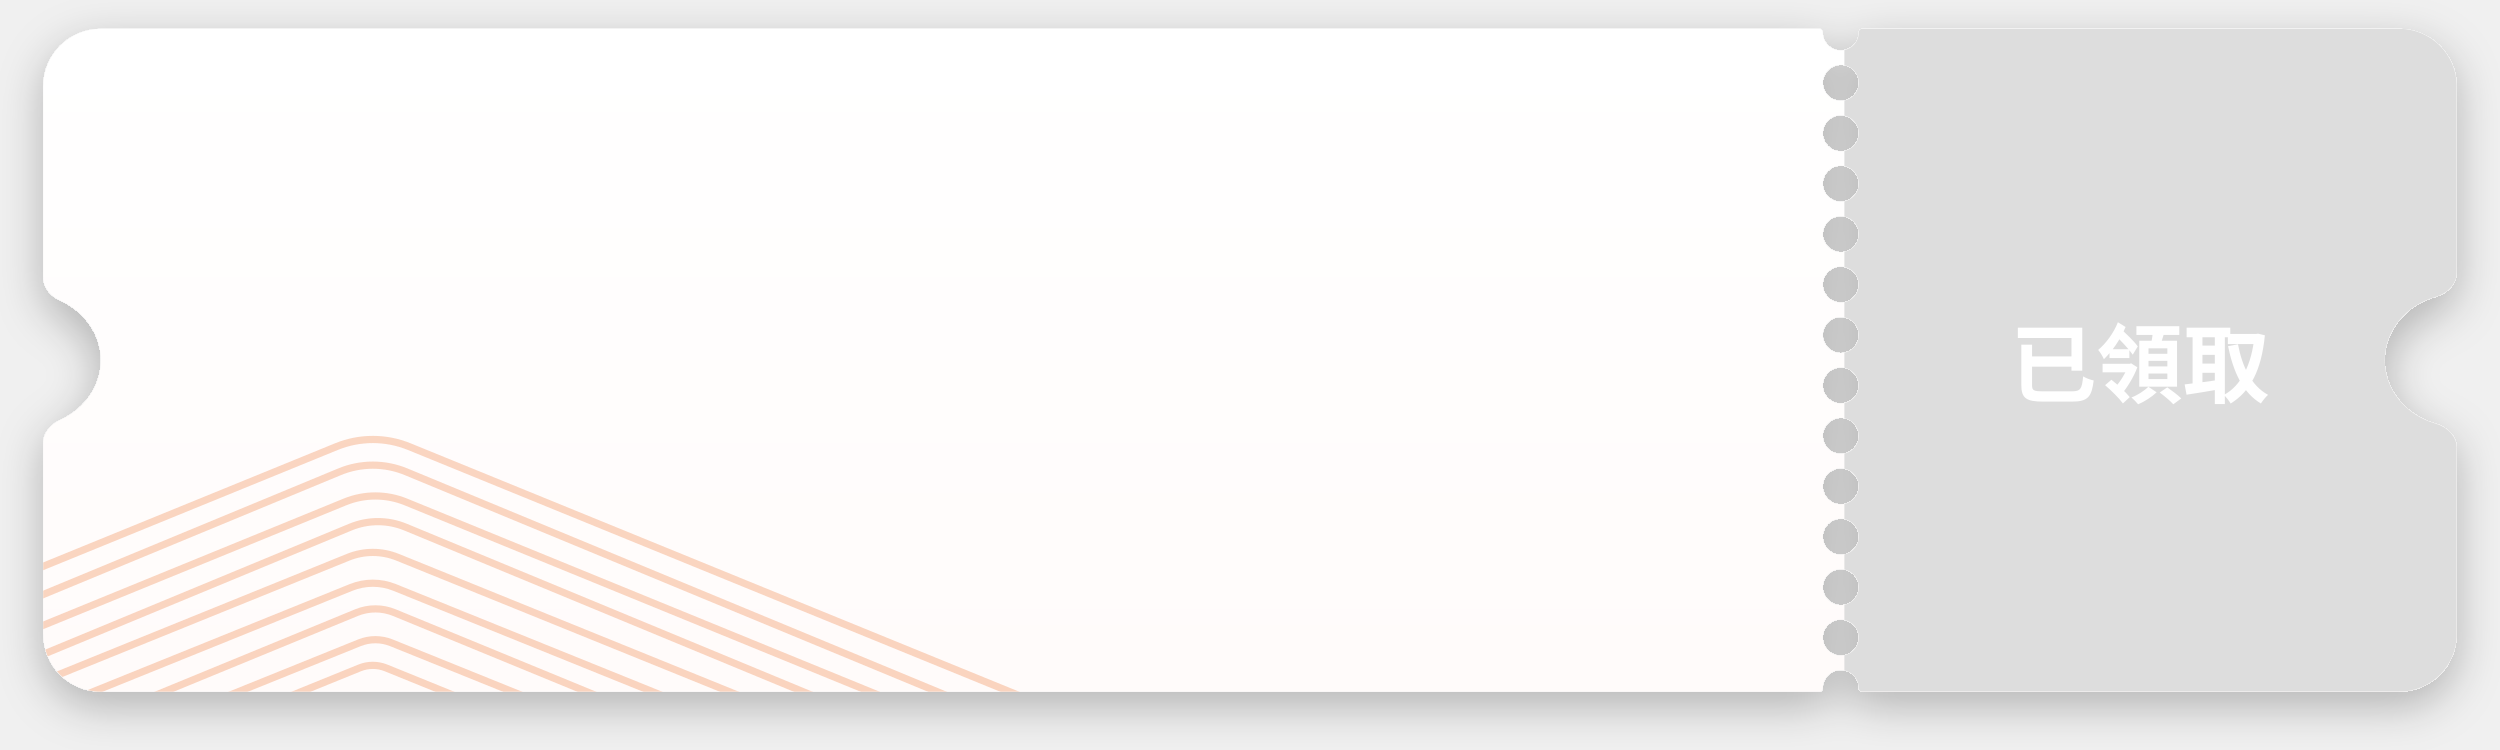
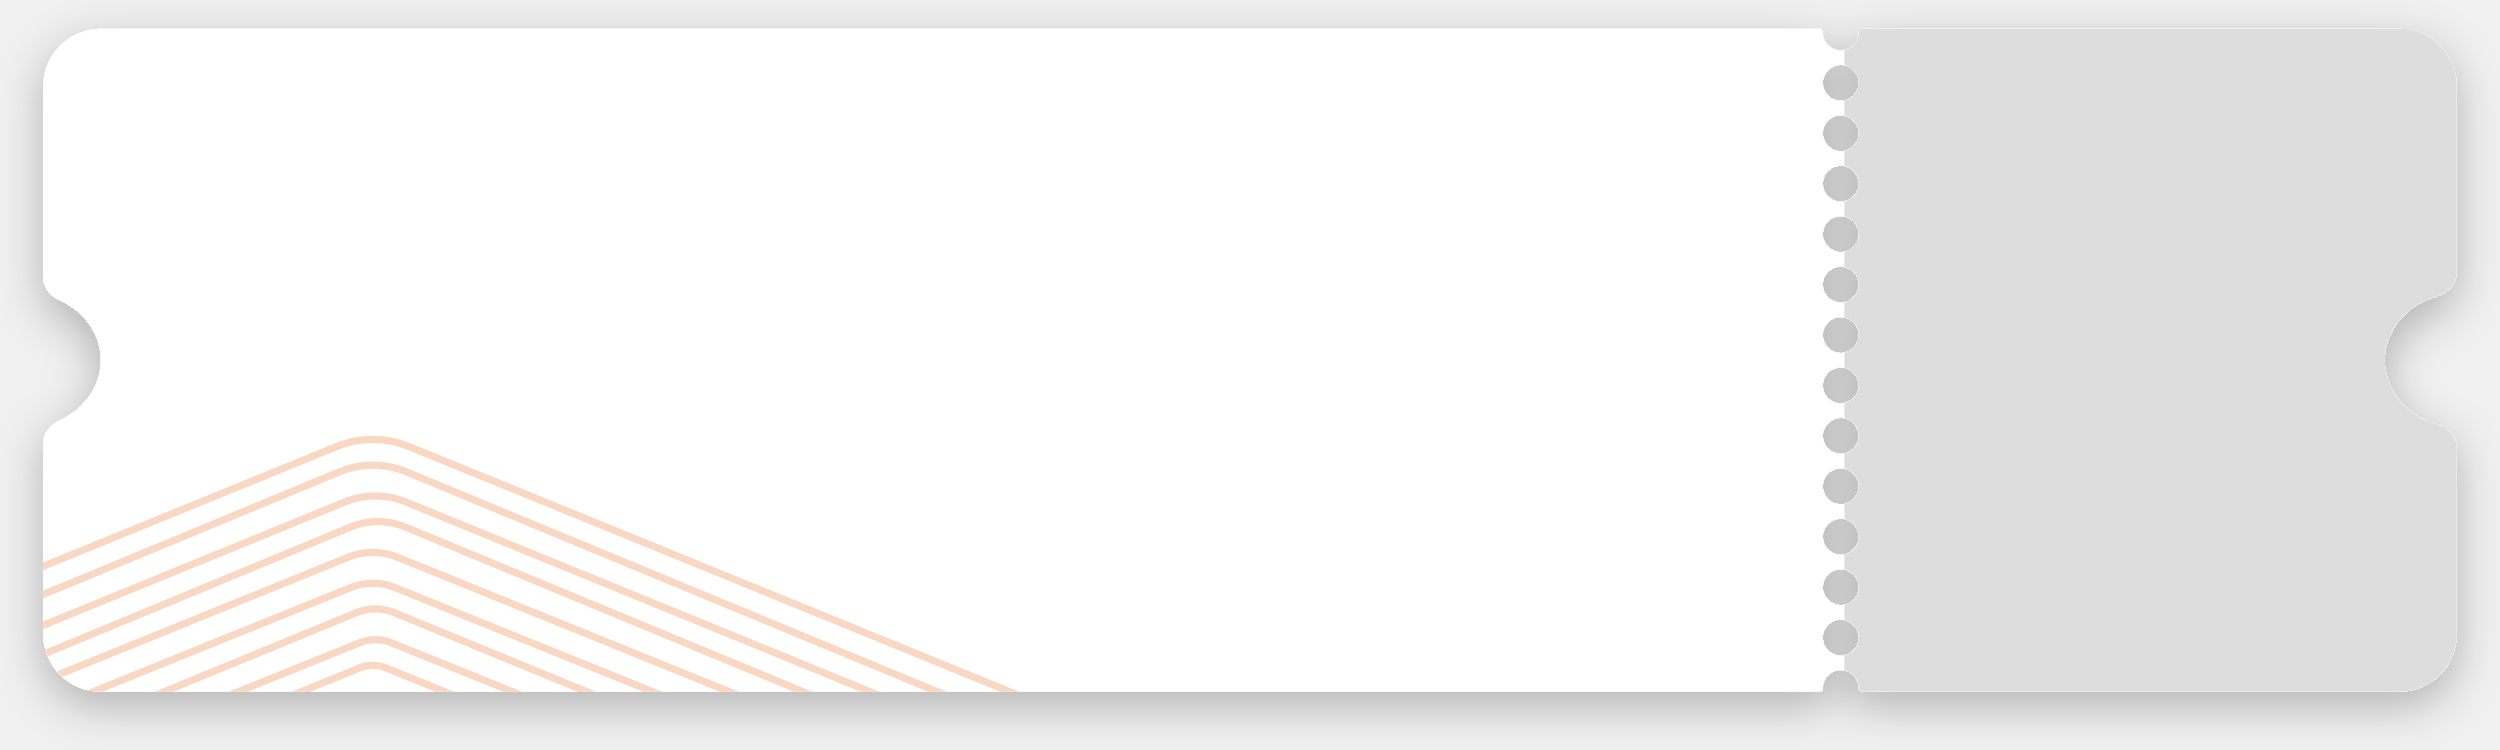
<svg xmlns="http://www.w3.org/2000/svg" width="347" height="104" viewBox="0 0 347 104" fill="none">
-   <g filter="url(#pw09kv3qha)">
-     <path fill-rule="evenodd" clip-rule="evenodd" d="M255.5 7a2.5 2.5 0 0 0 2.5-2.5c0-.26.193-.5.453-.5H333a8 8 0 0 1 8 8v25.8c0 1.657-1.369 2.956-2.962 3.41C333.961 42.372 331 45.868 331 50c0 4.132 2.961 7.628 7.038 8.79 1.593.454 2.962 1.753 2.962 3.41V88a8 8 0 0 1-8 8h-74.547c-.26 0-.453-.24-.453-.5a2.5 2.5 0 1 0-5 0c0 .26-.193.5-.453.5H14a8 8 0 0 1-8-8V61.508c0-1.445 1.055-2.642 2.373-3.232C11.705 56.783 14 53.638 14 50s-2.295-6.783-5.627-8.276C7.055 41.134 6 39.937 6 38.492V12a8 8 0 0 1 8-8h238.547c.26 0 .453.24.453.5a2.5 2.5 0 0 0 2.5 2.5zm2.5 4.5a2.5 2.5 0 1 1-5 0 2.5 2.5 0 0 1 5 0zm-2.5 9.5a2.5 2.5 0 1 0 0-5 2.5 2.5 0 0 0 0 5zm2.5 4.5a2.5 2.5 0 1 1-5 0 2.5 2.5 0 0 1 5 0zm-2.5 9.5a2.5 2.5 0 1 0 0-5 2.5 2.5 0 0 0 0 5zm2.5 4.5a2.5 2.5 0 1 1-5 0 2.5 2.5 0 0 1 5 0zm-2.5 9.5a2.5 2.5 0 1 0 0-5 2.5 2.5 0 0 0 0 5zm2.5 4.5a2.5 2.5 0 1 1-5 0 2.5 2.5 0 0 1 5 0zm-2.5 9.5a2.5 2.5 0 1 0 0-5 2.5 2.5 0 0 0 0 5zm2.5 4.5a2.5 2.5 0 1 1-5 0 2.5 2.5 0 0 1 5 0zm-2.5 9.5a2.5 2.5 0 1 0 0-5 2.5 2.5 0 0 0 0 5zm2.5 4.5a2.5 2.5 0 1 1-5 0 2.5 2.5 0 0 1 5 0zm-2.5 9.5a2.5 2.5 0 1 0 0-5 2.5 2.5 0 0 0 0 5z" fill="url(#50c0arhq9b)" />
-     <mask id="8x4ou089ed" style="mask-type:alpha" maskUnits="userSpaceOnUse" x="6" y="4" width="335" height="92">
-       <path fill-rule="evenodd" clip-rule="evenodd" d="M255.5 7a2.5 2.5 0 0 0 2.5-2.5c0-.26.193-.5.453-.5H333a8 8 0 0 1 8 8v25.8c0 1.657-1.369 2.956-2.962 3.41C333.961 42.372 331 45.868 331 50c0 4.132 2.961 7.628 7.038 8.79 1.593.454 2.962 1.753 2.962 3.41V88a8 8 0 0 1-8 8h-74.547c-.26 0-.453-.24-.453-.5a2.5 2.5 0 1 0-5 0c0 .26-.193.5-.453.5H14a8 8 0 0 1-8-8V61.508c0-1.445 1.055-2.642 2.373-3.232C11.705 56.783 14 53.638 14 50s-2.295-6.783-5.627-8.276C7.055 41.134 6 39.937 6 38.492V12a8 8 0 0 1 8-8h238.547c.26 0 .453.24.453.5a2.5 2.5 0 0 0 2.5 2.5zm2.5 4.5a2.5 2.5 0 1 1-5 0 2.5 2.5 0 0 1 5 0zm-2.5 9.5a2.5 2.5 0 1 0 0-5 2.5 2.5 0 0 0 0 5zm2.5 4.5a2.5 2.5 0 1 1-5 0 2.5 2.5 0 0 1 5 0zm-2.5 9.5a2.5 2.5 0 1 0 0-5 2.5 2.5 0 0 0 0 5zm2.5 4.5a2.5 2.5 0 1 1-5 0 2.5 2.5 0 0 1 5 0zm-2.5 9.5a2.5 2.5 0 1 0 0-5 2.5 2.5 0 0 0 0 5zm2.5 4.5a2.5 2.5 0 1 1-5 0 2.5 2.5 0 0 1 5 0zm-2.5 9.5a2.5 2.5 0 1 0 0-5 2.5 2.5 0 0 0 0 5zm2.5 4.5a2.5 2.5 0 1 1-5 0 2.5 2.5 0 0 1 5 0zm-2.5 9.5a2.5 2.5 0 1 0 0-5 2.5 2.5 0 0 0 0 5zm2.5 4.5a2.5 2.5 0 1 1-5 0 2.5 2.5 0 0 1 5 0zm-2.5 9.5a2.5 2.5 0 1 0 0-5 2.5 2.5 0 0 0 0 5z" fill="url(#7zbxq7v58c)" />
+   <g filter="url(#w92yubw52a)">
+     <path fill-rule="evenodd" clip-rule="evenodd" d="M255.5 7a2.5 2.5 0 0 0 2.5-2.5c0-.26.193-.5.453-.5H333a8 8 0 0 1 8 8v25.8c0 1.657-1.369 2.956-2.962 3.41C333.961 42.372 331 45.868 331 50c0 4.132 2.961 7.628 7.038 8.79 1.593.454 2.962 1.753 2.962 3.41V88a8 8 0 0 1-8 8h-74.547c-.26 0-.453-.24-.453-.5a2.5 2.5 0 1 0-5 0c0 .26-.193.5-.453.5H14a8 8 0 0 1-8-8V61.508c0-1.445 1.055-2.642 2.373-3.232C11.705 56.783 14 53.638 14 50s-2.295-6.783-5.627-8.276C7.055 41.134 6 39.937 6 38.492V12a8 8 0 0 1 8-8h238.547c.26 0 .453.24.453.5a2.5 2.5 0 0 0 2.5 2.5zm2.5 4.5a2.5 2.5 0 1 1-5 0 2.5 2.5 0 0 1 5 0zm-2.5 9.5a2.5 2.5 0 1 0 0-5 2.5 2.5 0 0 0 0 5zm2.5 4.5a2.5 2.5 0 1 1-5 0 2.5 2.5 0 0 1 5 0zm-2.5 9.5a2.5 2.5 0 1 0 0-5 2.5 2.5 0 0 0 0 5zm2.5 4.5a2.5 2.5 0 1 1-5 0 2.5 2.5 0 0 1 5 0zm-2.5 9.5a2.5 2.5 0 1 0 0-5 2.5 2.5 0 0 0 0 5zm2.5 4.5a2.5 2.5 0 1 1-5 0 2.5 2.5 0 0 1 5 0zm-2.5 9.5a2.5 2.5 0 1 0 0-5 2.5 2.5 0 0 0 0 5zm2.5 4.5a2.5 2.5 0 1 1-5 0 2.5 2.5 0 0 1 5 0zm-2.5 9.5a2.5 2.5 0 1 0 0-5 2.5 2.5 0 0 0 0 5zm2.5 4.5a2.5 2.5 0 1 1-5 0 2.5 2.5 0 0 1 5 0zm-2.5 9.5a2.5 2.5 0 1 0 0-5 2.5 2.5 0 0 0 0 5z" fill="#fff" />
+     <mask id="sxlpll5bsb" style="mask-type:alpha" maskUnits="userSpaceOnUse" x="6" y="4" width="335" height="92">
+       <path fill-rule="evenodd" clip-rule="evenodd" d="M255.5 7a2.5 2.5 0 0 0 2.5-2.5c0-.26.193-.5.453-.5H333a8 8 0 0 1 8 8v25.8c0 1.657-1.369 2.956-2.962 3.41C333.961 42.372 331 45.868 331 50c0 4.132 2.961 7.628 7.038 8.79 1.593.454 2.962 1.753 2.962 3.41V88a8 8 0 0 1-8 8h-74.547c-.26 0-.453-.24-.453-.5a2.5 2.5 0 1 0-5 0c0 .26-.193.5-.453.5H14a8 8 0 0 1-8-8V61.508c0-1.445 1.055-2.642 2.373-3.232C11.705 56.783 14 53.638 14 50s-2.295-6.783-5.627-8.276C7.055 41.134 6 39.937 6 38.492V12a8 8 0 0 1 8-8h238.547c.26 0 .453.24.453.5a2.5 2.5 0 0 0 2.5 2.5zm2.5 4.5a2.5 2.5 0 1 1-5 0 2.5 2.5 0 0 1 5 0zm-2.5 9.5a2.5 2.5 0 1 0 0-5 2.5 2.5 0 0 0 0 5zm2.5 4.5a2.5 2.5 0 1 1-5 0 2.5 2.5 0 0 1 5 0zm-2.5 9.5a2.5 2.5 0 1 0 0-5 2.5 2.5 0 0 0 0 5zm2.5 4.5a2.5 2.5 0 1 1-5 0 2.5 2.5 0 0 1 5 0zm-2.5 9.5a2.5 2.5 0 1 0 0-5 2.5 2.5 0 0 0 0 5zm2.5 4.5a2.5 2.5 0 1 1-5 0 2.5 2.5 0 0 1 5 0zm-2.5 9.5a2.5 2.5 0 1 0 0-5 2.5 2.5 0 0 0 0 5zm2.5 4.5a2.5 2.5 0 1 1-5 0 2.5 2.5 0 0 1 5 0zm-2.5 9.5a2.5 2.5 0 1 0 0-5 2.5 2.5 0 0 0 0 5zm2.5 4.5a2.5 2.5 0 1 1-5 0 2.5 2.5 0 0 1 5 0zm-2.5 9.5a2.5 2.5 0 1 0 0-5 2.5 2.5 0 0 0 0 5z" fill="#fff" />
    </mask>
-     <g mask="url(#8x4ou089ed)">
+     <g mask="url(#sxlpll5bsb)">
      <path fill="#DDD" d="M256 4h85v92h-85z" />
      <g opacity=".3" stroke="#EE7836" stroke-miterlimit="10" stroke-linecap="round">
        <path d="M143.24 97.273 56.789 61.988a13.35 13.35 0 0 0-10.082 0L-39.74 97.273A13.255 13.255 0 0 0-48 109.536v36.534c0 7.32 5.955 13.254 13.301 13.254h172.898c7.346 0 13.301-5.934 13.301-13.254v-36.534a13.25 13.25 0 0 0-8.26-12.263z" />
        <path d="M130.79 155.761c6.716 0 12.159-5.503 12.159-12.291v-33.886c0-4.987-2.984-9.485-7.551-11.376L56.36 65.48a12.036 12.036 0 0 0-9.218 0l-79.04 32.728c-4.568 1.891-7.552 6.385-7.552 11.376v33.886c0 6.788 5.444 12.291 12.159 12.291H130.79z" />
        <path d="M124.662 151.489c6.166 0 11.163-4.987 11.163-11.141V109.64c0-4.522-2.74-8.593-6.932-10.308l-72.557-29.66a11.172 11.172 0 0 0-8.463 0l-72.553 29.66a11.142 11.142 0 0 0-6.932 10.308v30.708c0 6.154 4.996 11.141 11.163 11.141h145.111z" />
        <path d="M117.919 147.923c5.561 0 10.068-4.556 10.068-10.178v-28.062c0-4.13-2.469-7.852-6.253-9.421L56.278 73.161a9.985 9.985 0 0 0-7.635 0l-65.453 27.105c-3.783 1.565-6.252 5.287-6.252 9.421v28.062c0 5.622 4.507 10.177 10.068 10.177h130.909l.004-.003z" />
        <path d="M110.412 142.937c4.983 0 9.025-4 9.025-8.931v-24.621c0-3.625-2.214-6.89-5.603-8.264L55.17 77.342a9.11 9.11 0 0 0-6.84 0l-58.664 23.779c-3.39 1.374-5.604 4.639-5.604 8.264v24.621c0 4.931 4.043 8.931 9.026 8.931h117.324z" />
        <path d="M103.621 139.373c4.408 0 7.978-3.526 7.978-7.873v-21.708c0-3.195-1.958-6.076-4.954-7.288L54.774 81.538a8.068 8.068 0 0 0-6.05 0l-51.87 20.966c-2.996 1.212-4.955 4.09-4.955 7.288V131.5c0 4.35 3.574 7.873 7.979 7.873H103.621z" />
        <path d="M96.875 135.811c3.804 0 6.888-3.096 6.888-6.915v-19.061a6.916 6.916 0 0 0-4.276-6.398l-44.77-18.41a6.878 6.878 0 0 0-5.221 0l-44.77 18.41a6.91 6.91 0 0 0-4.276 6.398v19.061c0 3.819 3.084 6.915 6.888 6.915h89.537z" />
        <path d="M90.08 131.538c3.226 0 5.844-2.579 5.844-5.763v-15.884c0-2.337-1.432-4.443-3.629-5.333l-37.974-15.34a5.925 5.925 0 0 0-4.43 0l-37.975 15.34c-2.193.886-3.629 2.992-3.629 5.333v15.884c0 3.181 2.615 5.763 5.844 5.763h75.95z" />
        <path d="M83.243 127.976c2.676 0 4.844-2.149 4.844-4.801v-13.238a4.799 4.799 0 0 0-3.009-4.442L53.587 92.71a4.884 4.884 0 0 0-3.675 0l-31.49 12.785a4.8 4.8 0 0 0-3.01 4.442v13.238c0 2.652 2.168 4.801 4.845 4.801h62.986z" />
      </g>
    </g>
-     <path d="M280.56 47.836h1.488v5.616c0 .744.204.864 1.536.864h3.96c1.236 0 1.428-.312 1.596-2.076.372.24 1.044.492 1.464.564-.276 2.28-.804 2.94-3 2.94h-4.008c-2.328 0-3.036-.456-3.036-2.292v-5.616zm.864 1.632h6.636v1.428h-6.636v-1.428zm-1.344-3.984h8.94v5.964h-1.5v-4.536h-7.44v-1.428zm16.452-.204h5.952v1.212h-5.952V45.28zm1.68 4.812v.768h2.616v-.768h-2.616zm0 1.752v.768h2.616v-.768h-2.616zm0-3.492v.756h2.616v-.756h-2.616zm-1.284-1.056h5.244v6.372h-5.244v-6.372zm1.896-1.356 1.596.18a37.605 37.605 0 0 1-.66 2.028l-1.224-.228c.12-.576.252-1.392.288-1.98zm-.636 7.74 1.152.768c-.636.624-1.692 1.308-2.568 1.668a8.561 8.561 0 0 0-.924-.948c.864-.324 1.848-.972 2.34-1.488zm1.584.804 1.044-.72c.636.444 1.488 1.092 1.944 1.536l-1.104.816c-.384-.444-1.236-1.152-1.884-1.632zm-7.584-1.02.876-.756c.816.636 1.944 1.668 2.544 2.412l-.948.876c-.516-.72-1.632-1.812-2.472-2.532zm-.348-2.964h3.804v1.176h-3.804V50.5zm2.124-5.772 1.068.66c-.756 1.8-1.884 3.384-3.012 4.464a5.981 5.981 0 0 0-.792-1.284c1.02-.84 2.148-2.316 2.736-3.84zm1.464 5.772h.192l.18-.072.864.552c-.504 1.368-1.428 2.844-2.208 3.756-.216-.288-.624-.744-.9-.96.696-.708 1.536-2.088 1.872-3.024V50.5zm-1.884-4.032.648-.984c.864.78 2.028 1.884 2.532 2.592l-.696 1.152c-.516-.756-1.632-1.92-2.484-2.76zm-.744 2.004h2.76v1.224h-2.76v-1.224zm16.428-2.124h4.092v1.404h-4.092v-1.404zm-5.724-.864h6.06v1.332h-6.06v-1.332zm1.584 2.484h2.892v1.284h-2.892v-1.284zm0 2.496h2.892v1.284h-2.892v-1.284zm7.836-4.116h.252l.252-.036.936.228c-.468 4.86-2.04 7.812-4.752 9.468-.216-.372-.624-.912-.948-1.188 2.388-1.248 3.864-4.2 4.26-8.16v-.312zm-2.292 1.44c.588 3.12 1.872 5.772 4.176 7.02-.324.276-.768.828-.996 1.2-2.52-1.524-3.804-4.332-4.56-7.956l1.38-.264zm-6.3-1.752h1.368v7.848h-1.368v-7.848zm3.084 0h1.392V56.08h-1.392V46.036zm-4.188 7.32a176.56 176.56 0 0 0 4.668-.612l.084 1.308c-1.56.276-3.228.54-4.488.732l-.264-1.428z" fill="#fff" />
  </g>
  <defs>
-     <linearGradient id="50c0arhq9b" x1="173.5" y1="4" x2="173.5" y2="96" gradientUnits="userSpaceOnUse">
-       <stop stop-color="#fff" />
-       <stop offset="1" stop-color="#FFFBFA" />
-     </linearGradient>
-     <linearGradient id="7zbxq7v58c" x1="173.5" y1="4" x2="173.5" y2="96" gradientUnits="userSpaceOnUse">
-       <stop stop-color="#fff" />
-       <stop offset="1" stop-color="#FFFBFA" />
-     </linearGradient>
-     <filter id="pw09kv3qha" x="0" y="0" width="347" height="104" filterUnits="userSpaceOnUse" color-interpolation-filters="sRGB">
+     <filter id="w92yubw52a" x="0" y="0" width="347" height="104" filterUnits="userSpaceOnUse" color-interpolation-filters="sRGB">
      <feFlood flood-opacity="0" result="BackgroundImageFix" />
      <feColorMatrix in="SourceAlpha" values="0 0 0 0 0 0 0 0 0 0 0 0 0 0 0 0 0 0 127 0" result="hardAlpha" />
      <feOffset dy="2" />
      <feGaussianBlur stdDeviation="3" />
      <feComposite in2="hardAlpha" operator="out" />
      <feColorMatrix values="0 0 0 0 0 0 0 0 0 0 0 0 0 0 0 0 0 0 0.25 0" />
      <feBlend in2="BackgroundImageFix" result="effect1_dropShadow_487_13154" />
      <feBlend in="SourceGraphic" in2="effect1_dropShadow_487_13154" result="shape" />
    </filter>
  </defs>
</svg>
